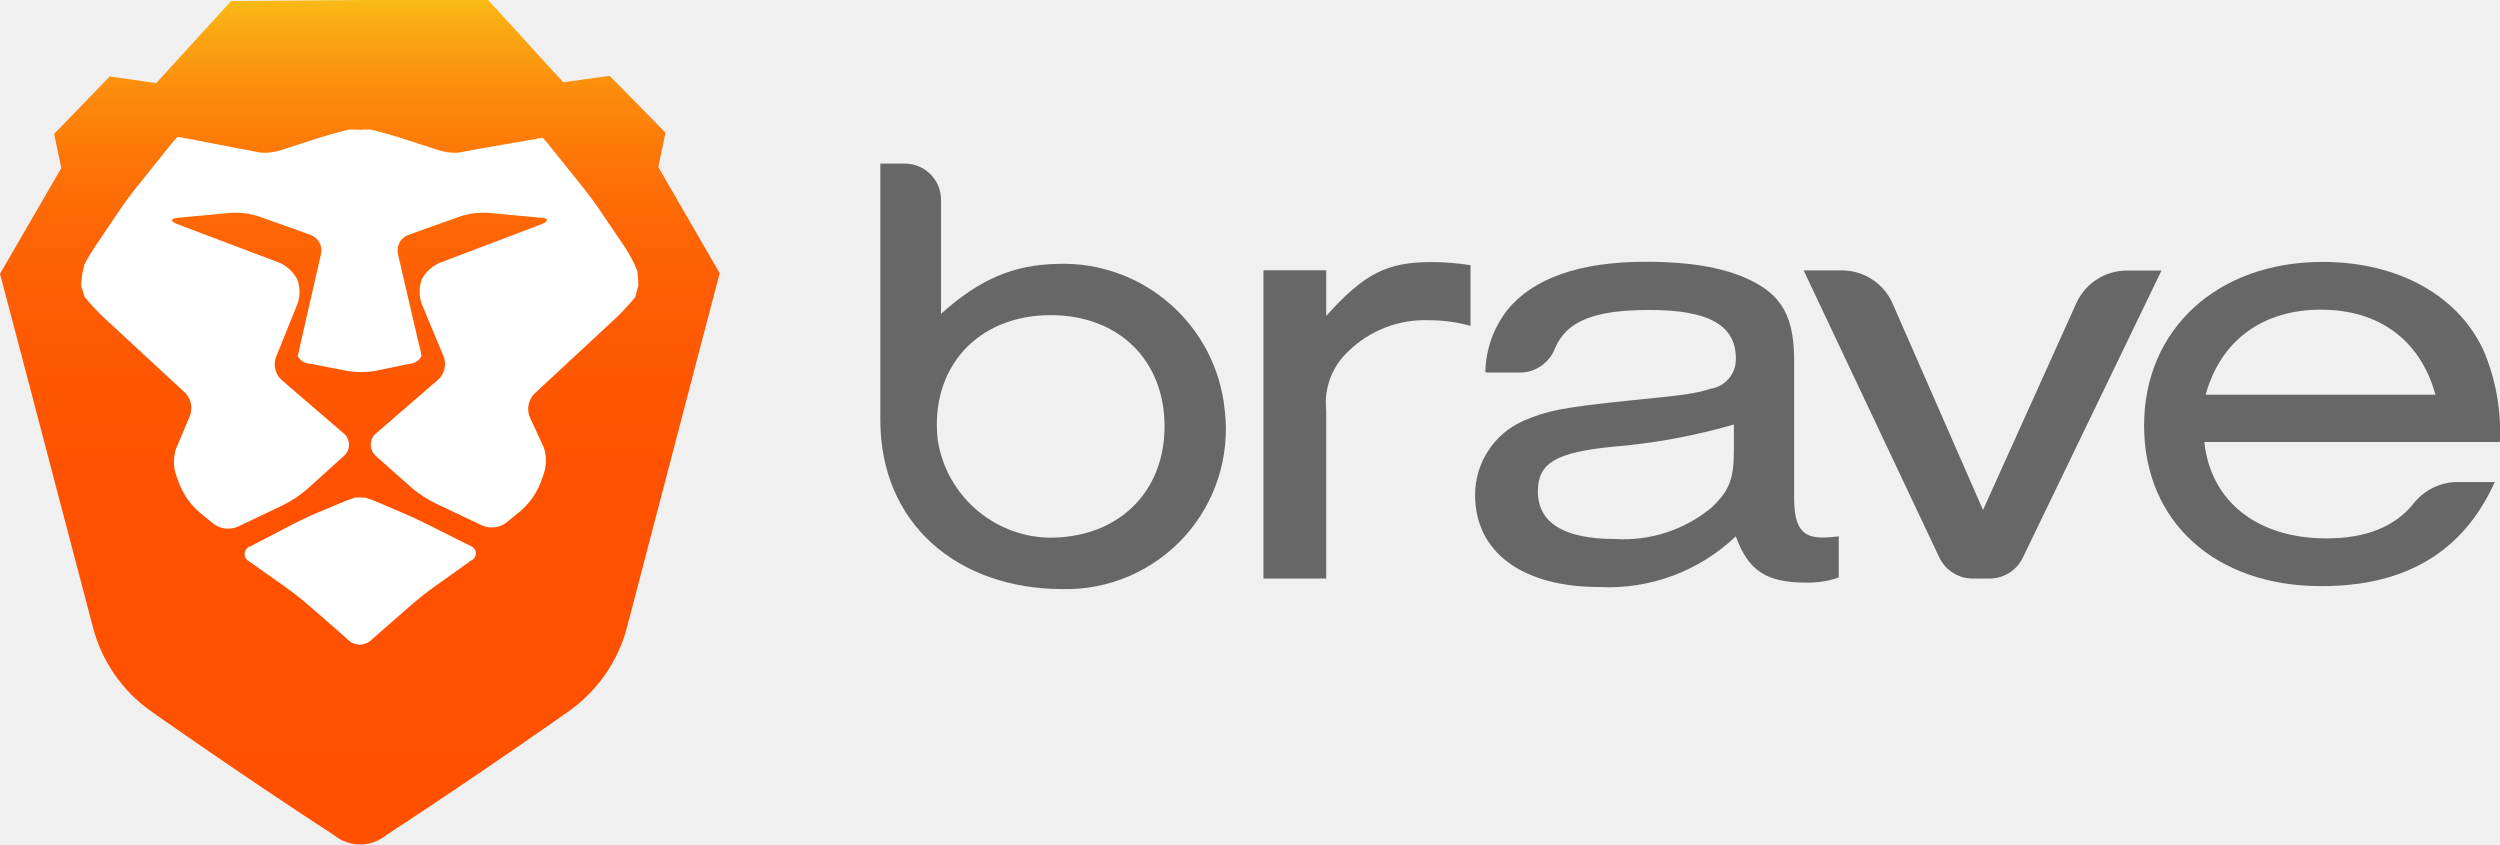
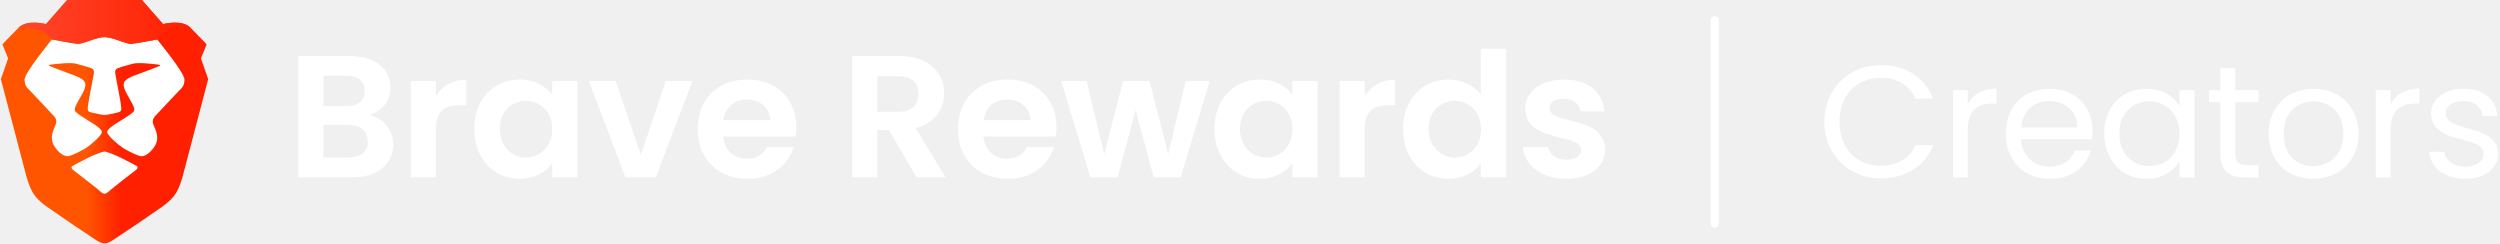
- <svg xmlns="http://www.w3.org/2000/svg" id="Layer_1" data-name="Layer 1" viewBox="0 0 168.09 56.79">
+ <svg xmlns="http://www.w3.org/2000/svg" xmlns:xlink="http://www.w3.org/1999/xlink" width="410" height="40">
  <defs>
-     <style>.cls-1{fill:url(#linear-gradient);}.cls-2{fill:#fff;}.cls-3{fill:#676767;}</style>
-     <linearGradient id="linear-gradient" x1="24.44" x2="24.44" y2="56.79" gradientUnits="userSpaceOnUse">
-       <stop offset="0" stop-color="#f9ba16" />
-       <stop offset="0.04" stop-color="#faa612" />
-       <stop offset="0.11" stop-color="#fc8b0c" />
-       <stop offset="0.19" stop-color="#fd7508" />
-       <stop offset="0.28" stop-color="#fe6404" />
-       <stop offset="0.4" stop-color="#ff5902" />
-       <stop offset="0.56" stop-color="#ff5200" />
-       <stop offset="1" stop-color="#ff5000" />
+     <linearGradient x1="0%" y1="50.706%" y2="50.706%" id="a">
+       <stop stop-color="#F50" offset="0%" />
+       <stop stop-color="#F50" offset="40.988%" />
+       <stop stop-color="#FF2000" offset="58.198%" />
+       <stop stop-color="#FF2000" offset="100%" />
    </linearGradient>
+     <linearGradient x1="2.148%" y1="50.706%" y2="50.706%" id="c">
+       <stop stop-color="#FF452A" offset="0%" />
+       <stop stop-color="#FF2000" offset="100%" />
+     </linearGradient>
+     <path d="M26.605 3.959L23.12 0H10.88L7.395 3.959s-3.06-.851-4.505.595c0 0 4.08-.368 5.483 1.915 0 0 3.782.724 4.292.724.51 0 1.615-.426 2.635-.766 1.02-.34 1.7-.343 1.7-.343s.68.002 1.7.343c1.02.34 2.125.766 2.635.766.51 0 4.293-.724 4.293-.724 1.402-2.283 5.482-1.915 5.482-1.915-1.445-1.446-4.505-.595-4.505-.595" id="b" />
  </defs>
-   <path class="cls-1" d="M48.64,18.37l-4.13-7.14L45,8.92,41.24,5.1l-3.12.43L33.07,0,24.49,0H24.43l-8.64.07L10.75,5.59,7.63,5.14,3.89,9l0.48,2.3L0.25,18.41l1.13,4.28L6.51,42.22a10,10,0,0,0,3.85,5.57s6.24,4.4,12.39,8.39a2.75,2.75,0,0,0,3.43,0c6.91-4.53,12.38-8.41,12.38-8.41A10,10,0,0,0,42.4,42.2l5.11-19.54Z" transform="translate(-0.25)" />
-   <path class="cls-2" d="M25.77,33.82a7.32,7.32,0,0,0-1-.37H24.15a7.32,7.32,0,0,0-1,.37l-1.53.64c-0.49.2-1.26,0.57-1.73,0.81l-2.82,1.47a0.54,0.54,0,0,0-.07,1l2.44,1.73c0.43,0.3,1.11.83,1.5,1.18l0.69,0.59,1.44,1.26,0.65,0.58a1.12,1.12,0,0,0,1.44,0l0.68-.6,1.44-1.26,0.69-.6c0.4-.35,1.07-0.88,1.5-1.18l2.45-1.75a0.53,0.53,0,0,0-.07-1L29,35.26c-0.47-.24-1.25-0.6-1.74-0.8Z" transform="translate(-0.25)" />
-   <path class="cls-2" d="M43.09,19.47l0.08-.25a6.69,6.69,0,0,0-.07-1,8.57,8.57,0,0,0-.91-1.71l-1.58-2.33c-0.29-.44-0.8-1.13-1.13-1.54L37.36,10a7.45,7.45,0,0,0-.63-0.74h0l-0.94.17L32.48,10l-1.42.27a3.71,3.71,0,0,1-1.4-.2l-2.57-.83c-0.5-.16-1.33-0.39-1.84-0.51a3.92,3.92,0,0,0-.81,0,3.92,3.92,0,0,0-.81,0c-0.51.12-1.34,0.35-1.84,0.51l-2.57.83a3.71,3.71,0,0,1-1.4.2L16.39,10l-3.26-.63-0.94-.17h0a7.45,7.45,0,0,0-.63.74L9.39,12.64c-0.33.41-.84,1.1-1.13,1.54L6.68,16.52a12.5,12.5,0,0,0-.75,1.25,5.69,5.69,0,0,0-.22,1.48L5.8,19.5a3.77,3.77,0,0,0,.15.48,15.72,15.72,0,0,0,1.3,1.39l5.48,5.07A1.47,1.47,0,0,1,13,28l-0.91,2.16a2.8,2.8,0,0,0,0,1.78l0.18,0.5a4.83,4.83,0,0,0,1.48,2.08l0.87,0.71a1.65,1.65,0,0,0,1.6.19l3.11-1.48a7.9,7.9,0,0,0,1.57-1.05l2.49-2.25a1,1,0,0,0,.05-1.43l-4.29-3.69A1.43,1.43,0,0,1,18.81,24l1.43-3.54a2.48,2.48,0,0,0,0-1.67A2.48,2.48,0,0,0,19,17.65l-6.83-2.58c-0.49-.19-0.47-0.38.06-0.43l3.54-.33a5.16,5.16,0,0,1,1.85.23l3.53,1.26a1.11,1.11,0,0,1,.69,1.25l-1.29,5.64c-0.12.51-.24,1.08-0.28,1.26a1,1,0,0,0,.87.51l2.46,0.48a5.65,5.65,0,0,0,1.87,0l2.25-.47a1,1,0,0,0,.87-0.52c0-.18-0.16-0.74-0.28-1.25L27,17.05a1.1,1.1,0,0,1,.69-1.25l3.53-1.26a5.16,5.16,0,0,1,1.85-.23l3.54,0.33c0.52,0,.55.24,0.06,0.43l-6.82,2.59a2.48,2.48,0,0,0-1.24,1.12,2.48,2.48,0,0,0,0,1.67L30.09,24a1.43,1.43,0,0,1-.36,1.51l-4.28,3.7a1,1,0,0,0,.05,1.43L28,32.86a7.9,7.9,0,0,0,1.57,1l3.11,1.48a1.65,1.65,0,0,0,1.6-.19l0.87-.71a4.83,4.83,0,0,0,1.48-2.08l0.18-.5a2.8,2.8,0,0,0,0-1.78L35.85,28a1.47,1.47,0,0,1,.33-1.53l5.47-5.08a15.72,15.72,0,0,0,1.3-1.4A3.77,3.77,0,0,0,43.09,19.47Z" transform="translate(-0.25)" />
-   <path class="cls-3" d="M59.44,28.24V11h1.65a2.43,2.43,0,0,1,2.43,2.43V21.1c2.64-2.36,4.89-3.3,7.88-3.36a10.92,10.92,0,0,1,11.2,9.87,10.75,10.75,0,0,1-10.89,12C64.6,39.6,59.44,35.19,59.44,28.24Zm3.86,1.35a7.76,7.76,0,0,0,7.39,6.56c4.67,0.07,7.86-3,7.86-7.48s-3.11-7.48-7.65-7.48C66,21.18,62.75,24.71,63.3,29.59Z" transform="translate(-0.25)" />
-   <path class="cls-3" d="M89.42,18.17v3.07c2.57-2.86,4.09-3.62,7.09-3.62a16.54,16.54,0,0,1,2.61.21v4.08a10.56,10.56,0,0,0-2.83-.38,7.34,7.34,0,0,0-5.35,2.06,4.71,4.71,0,0,0-1.52,4V38.9H85.2V18.17h4.22Z" transform="translate(-0.25)" />
-   <path class="cls-3" d="M100.12,25a7,7,0,0,1,1.48-4.16c1.74-2.14,4.87-3.24,9.31-3.24,3.53,0,6.09.55,7.88,1.72,1.48,1,2.09,2.4,2.09,4.92v9.21c0,2,.52,2.73,2,2.69a9,9,0,0,0,1-.08v2.77a6.28,6.28,0,0,1-2.22.34c-2.65,0-3.87-.8-4.7-3.11a12.4,12.4,0,0,1-9.18,3.41c-5.18,0-8.35-2.35-8.35-6.18a5.44,5.44,0,0,1,3.26-5c1.57-.67,2.52-0.88,7-1.35,3.83-.38,4.48-0.46,5.57-0.8a2,2,0,0,0,1.7-2.06c0-2.23-1.87-3.24-5.79-3.24-3.7,0-5.61.73-6.38,2.61a2.53,2.53,0,0,1-2.33,1.6h-2.26Zm16.75,3.53a41.43,41.43,0,0,1-8.22,1.51c-3.79.38-5,1.09-5,3,0,2.1,1.74,3.2,5.18,3.2a9.25,9.25,0,0,0,6.48-2.1c1.22-1.14,1.52-1.93,1.52-3.91V28.55Z" transform="translate(-0.25)" />
-   <path class="cls-3" d="M134,38.9h-1.09a2.49,2.49,0,0,1-2.26-1.4l-9.13-19.32h2.54a3.73,3.73,0,0,1,3.43,2.2l6.09,13.91,6.29-13.94a3.73,3.73,0,0,1,3.41-2.16h2.3l-9.34,19.34A2.49,2.49,0,0,1,134,38.9Z" transform="translate(-0.25)" />
-   <path class="cls-3" d="M148.46,29.73c0.44,4,3.57,6.47,8.22,6.47,2.65,0,4.61-.79,5.86-2.36a3.77,3.77,0,0,1,3-1.43h2.45c-2.13,4.71-6,7-11.66,7-7.14,0-11.92-4.33-11.92-10.8s4.92-11,12-11c5.13,0,9.27,2.31,10.92,6.18a14,14,0,0,1,1,5.93H148.46ZM164,26.54c-1-3.66-3.79-5.72-7.7-5.72s-6.74,2.06-7.75,5.72H164Z" transform="translate(-0.25)" />
+   <g fill="none" fill-rule="evenodd">
+     <path d="M280.556 3.297c0-.348.298-.63.666-.63.367 0 .666.282.666.63v33.406c0 .348-.299.63-.666.63-.368 0-.666-.282-.666-.63V3.297z" fill="#FFF" />
+     <g transform="translate(.143)">
+       <path d="M32.81 9.576l.935-2.298S32.555 6 31.11 4.554c-1.445-1.446-4.505-.595-4.505-.595L23.12 0H10.88L7.395 3.959s-3.06-.851-4.505.595C1.445 6.001.255 7.278.255 7.278l.935 2.298L0 12.98s3.5 13.273 3.91 14.894c.808 3.191 1.36 4.425 3.655 6.042s6.46 4.426 7.14 4.851c.68.426 1.53 1.15 2.295 1.15.765 0 1.615-.724 2.295-1.15.68-.425 4.845-3.234 7.14-4.85 2.295-1.618 2.848-2.852 3.655-6.043C30.5 26.253 34 12.98 34 12.98l-1.19-3.404z" fill="url(#a)" />
+       <path d="M25.628 6.47s4.482 5.425 4.482 6.584c0 1.16-.564 1.466-1.13 2.069l-3.362 3.573c-.318.339-.98.851-.59 1.774.389.922.963 2.096.325 3.287-.64 1.191-1.734 1.986-2.435 1.855-.701-.132-2.348-.994-2.954-1.387-.605-.394-2.525-1.979-2.525-2.585 0-.607 1.984-1.696 2.351-1.943.367-.247 2.039-1.205 2.073-1.58.034-.377.021-.487-.472-1.416-.494-.928-1.382-2.168-1.235-2.992.148-.825 1.581-1.253 2.604-1.64 1.023-.387 2.992-1.117 3.238-1.23.246-.114.182-.222-.563-.293-.745-.07-2.86-.352-3.813-.086-.953.266-2.582.67-2.714.886-.131.214-.248.221-.112.962.135.74.833 4.293.9 4.924.068.631.2 1.048-.48 1.204-.679.156-1.823.426-2.216.426-.393 0-1.537-.27-2.217-.426-.68-.156-.547-.573-.48-1.204.068-.63.766-4.184.901-4.924.136-.74.02-.748-.112-.962-.132-.215-1.761-.62-2.714-.886-.954-.266-3.068.015-3.813.086-.745.07-.809.179-.563.292.246.114 2.215.844 3.238 1.23 1.022.388 2.456.816 2.604 1.64.147.825-.741 2.065-1.235 2.993-.493.93-.506 1.04-.472 1.415.034.376 1.706 1.334 2.073 1.581.367.247 2.35 1.336 2.35 1.943 0 .606-1.919 2.191-2.524 2.585-.606.393-2.253 1.255-2.954 1.387-.701.13-1.796-.664-2.435-1.855-.638-1.19-.064-2.365.325-3.287.39-.923-.272-1.435-.59-1.774L5.02 15.123c-.567-.603-1.131-.909-1.131-2.069S8.373 6.47 8.373 6.47s3.782.724 4.292.724c.51 0 1.615-.426 2.635-.766 1.02-.34 1.7-.343 1.7-.343s.68.002 1.7.343c1.02.34 2.125.766 2.635.766.51 0 4.293-.724 4.293-.724zm-3.36 20.753c.277.174.107.502-.145.68-.253.18-3.65 2.813-3.98 3.104-.33.292-.814.772-1.143.772-.33 0-.814-.48-1.144-.772-.33-.29-3.726-2.924-3.979-3.103-.252-.179-.422-.507-.144-.68.277-.175 1.146-.614 2.343-1.234 1.198-.62 2.691-1.149 2.924-1.149.233 0 1.726.528 2.924 1.149 1.197.62 2.066 1.06 2.343 1.233z" fill="#FFF" />
+       <use fill="url(#c)" xlink:href="#b" />
+     </g>
+     <path d="M299.194 19.987c0-5.456 4.073-9.32 9.264-9.32 4.02 0 7.214 1.984 8.599 5.508h-2.902c-1.012-2.193-2.982-3.42-5.697-3.42-3.887 0-6.788 2.768-6.788 7.232 0 4.438 2.901 7.206 6.788 7.206 2.715 0 4.685-1.227 5.697-3.394h2.902c-1.385 3.498-4.58 5.456-8.599 5.456-5.191 0-9.264-3.812-9.264-9.268zm23.516 1.331v7.78h-2.422V14.792h2.422v2.323c.825-1.592 2.396-2.584 4.712-2.584v2.454h-.639c-2.316 0-4.073 1.018-4.073 4.333zm13.347-4.751c-2.369 0-4.339 1.54-4.605 4.334h9.21c.027-2.794-2.102-4.334-4.605-4.334zm6.815 8.12c-.745 2.61-3.088 4.646-6.708 4.646-4.153 0-7.215-2.871-7.215-7.414 0-4.517 2.955-7.362 7.215-7.362 4.233 0 7.001 2.924 7.001 6.84 0 .522-.026.94-.08 1.436h-11.66c.186 2.898 2.263 4.49 4.739 4.49 2.183 0 3.567-1.096 4.1-2.637h2.608zm2.22-2.794c0-4.465 3.008-7.336 6.921-7.336 2.716 0 4.58 1.357 5.431 2.845v-2.61h2.45v14.306h-2.45v-2.663c-.878 1.54-2.769 2.898-5.457 2.898-3.887 0-6.895-3.002-6.895-7.44zm12.352.026c0-3.316-2.29-5.3-4.952-5.3s-4.925 1.906-4.925 5.274c0 3.368 2.263 5.352 4.925 5.352 2.663 0 4.952-1.958 4.952-5.326zm6.718 3.263V16.75h-1.89v-1.958h1.89v-3.603h2.423v3.603h3.807v1.958h-3.807v8.432c0 1.41.532 1.906 2.023 1.906h1.784v2.01h-2.183c-2.583 0-4.047-1.044-4.047-3.916zM386.8 21.92c0 4.543-3.327 7.414-7.48 7.414-4.127 0-7.268-2.871-7.268-7.414 0-4.517 3.248-7.362 7.374-7.362 4.153 0 7.374 2.845 7.374 7.362zm-12.272 0c0 3.629 2.263 5.326 4.792 5.326s5.004-1.697 5.004-5.326c0-3.603-2.422-5.3-4.925-5.3-2.555 0-4.871 1.697-4.871 5.3zm17.526-.6v7.78h-2.422V14.791h2.422v2.323c.826-1.592 2.396-2.584 4.712-2.584v2.454h-.639c-2.316 0-4.073 1.018-4.073 4.333zm17.634 3.89c0 2.349-2.104 4.124-5.325 4.124-3.407 0-5.803-1.827-5.963-4.438h2.502c.134 1.384 1.385 2.428 3.435 2.428 1.916 0 2.981-.94 2.981-2.115 0-3.185-8.625-1.331-8.625-6.657 0-2.193 2.103-3.994 5.35-3.994 3.222 0 5.352 1.697 5.511 4.49h-2.422c-.107-1.436-1.225-2.48-3.168-2.48-1.784 0-2.849.835-2.849 1.984 0 3.394 8.466 1.54 8.572 6.657zM60.328 23.21c0-1.71-1.26-2.735-3.255-2.735h-4.048v5.355h4.136c1.994 0 3.167-.94 3.167-2.62zm-.498-8.289c0-1.595-1.115-2.506-3.05-2.506h-3.755v4.984h3.754c1.936 0 3.05-.854 3.05-2.478zm4.663 8.773c0 3.161-2.493 5.383-6.746 5.383H48.92V9.197h8.447c4.282 0 6.658 2.164 6.658 5.126 0 2.421-1.496 3.93-3.49 4.557 2.317.399 3.96 2.478 3.96 4.814zm6.992-2.478v7.861h-4.106v-15.78h4.106v2.45c1.026-1.623 2.728-2.677 4.986-2.677v4.187h-1.085c-2.435 0-3.901.911-3.901 3.959zm6.287-.086c0-4.927 3.285-8.089 7.421-8.089 2.61 0 4.4 1.197 5.368 2.507v-2.25h4.135v15.779h-4.135V26.77c-.968 1.367-2.816 2.563-5.397 2.563-4.107 0-7.392-3.275-7.392-8.203zm12.789.057c0-2.99-2.054-4.642-4.312-4.642-2.2 0-4.282 1.595-4.282 4.585 0 2.991 2.082 4.7 4.282 4.7 2.258 0 4.312-1.652 4.312-4.643zm6.023-7.89h4.4l4.106 12.106 4.106-12.105h4.37l-6.012 15.779h-4.986l-5.984-15.78zm25.88 3.02c-1.965 0-3.52 1.225-3.842 3.39h7.714c-.058-2.08-1.76-3.39-3.871-3.39zm7.715 7.804c-.88 2.905-3.579 5.212-7.597 5.212-4.722 0-8.154-3.19-8.154-8.146 0-4.984 3.344-8.146 8.154-8.146 4.693 0 8.007 3.105 8.007 7.805 0 .512-.03 1.025-.117 1.538h-11.88c.206 2.335 1.849 3.645 3.902 3.645 1.76 0 2.728-.854 3.256-1.908h4.429zm20.435-8.744c0-1.766-1.026-2.877-3.314-2.877h-3.432v5.84h3.432c2.288 0 3.314-1.169 3.314-2.963zm-10.852-6.18h7.684c4.928 0 7.392 2.762 7.392 6.094 0 2.422-1.379 4.871-4.664 5.725l4.898 8.061h-4.751l-4.517-7.747h-1.936v7.747h-4.106V9.197zm25.382 7.12c-1.966 0-3.52 1.225-3.843 3.39h7.714c-.058-2.08-1.76-3.39-3.871-3.39zm7.714 7.804c-.88 2.905-3.579 5.212-7.597 5.212-4.722 0-8.154-3.19-8.154-8.146 0-4.984 3.344-8.146 8.154-8.146 4.693 0 8.007 3.105 8.007 7.805 0 .512-.03 1.025-.117 1.538h-11.88c.206 2.335 1.849 3.645 3.902 3.645 1.76 0 2.728-.854 3.256-1.908h4.429zm5.964 4.956l-4.78-15.78h4.165l2.874 12.02 3.109-12.02h4.341l3.05 11.992 2.875-11.991h3.93l-4.751 15.779h-4.43l-2.962-11.023-2.962 11.023h-4.459zm20.337-7.947c0-4.927 3.285-8.089 7.421-8.089 2.61 0 4.4 1.197 5.368 2.507v-2.25h4.135v15.779h-4.135V26.77c-.968 1.367-2.816 2.563-5.397 2.563-4.107 0-7.392-3.275-7.392-8.203zm12.789.057c0-2.99-2.053-4.642-4.312-4.642-2.2 0-4.282 1.595-4.282 4.585 0 2.991 2.082 4.7 4.282 4.7 2.259 0 4.312-1.652 4.312-4.643zm11.86.029v7.861h-4.106v-15.78h4.106v2.45c1.027-1.623 2.728-2.677 4.986-2.677v4.187h-1.085c-2.434 0-3.901.911-3.901 3.959zm6.287-.086c0-4.927 3.286-8.089 7.45-8.089 2.142 0 4.195.969 5.31 2.45V8h4.164v21.077h-4.165v-2.336c-.968 1.453-2.786 2.592-5.338 2.592-4.135 0-7.42-3.275-7.42-8.203zm12.789.057c0-2.99-2.053-4.642-4.312-4.642-2.2 0-4.282 1.595-4.282 4.585 0 2.991 2.082 4.7 4.282 4.7 2.259 0 4.312-1.652 4.312-4.643zm20.366 3.39c0 2.706-2.434 4.756-6.394 4.756-4.077 0-6.922-2.307-7.098-5.24h4.135c.147 1.196 1.291 2.107 2.934 2.107 1.613 0 2.493-.712 2.493-1.623 0-2.82-9.18-1.026-9.18-6.808 0-2.62 2.404-4.728 6.423-4.728 3.93 0 6.306 2.08 6.54 5.213h-3.93c-.117-1.225-1.115-2.051-2.728-2.051-1.525 0-2.317.598-2.317 1.51 0 2.876 9.005 1.082 9.122 6.864z" fill="#FFF" />
+   </g>
</svg>
